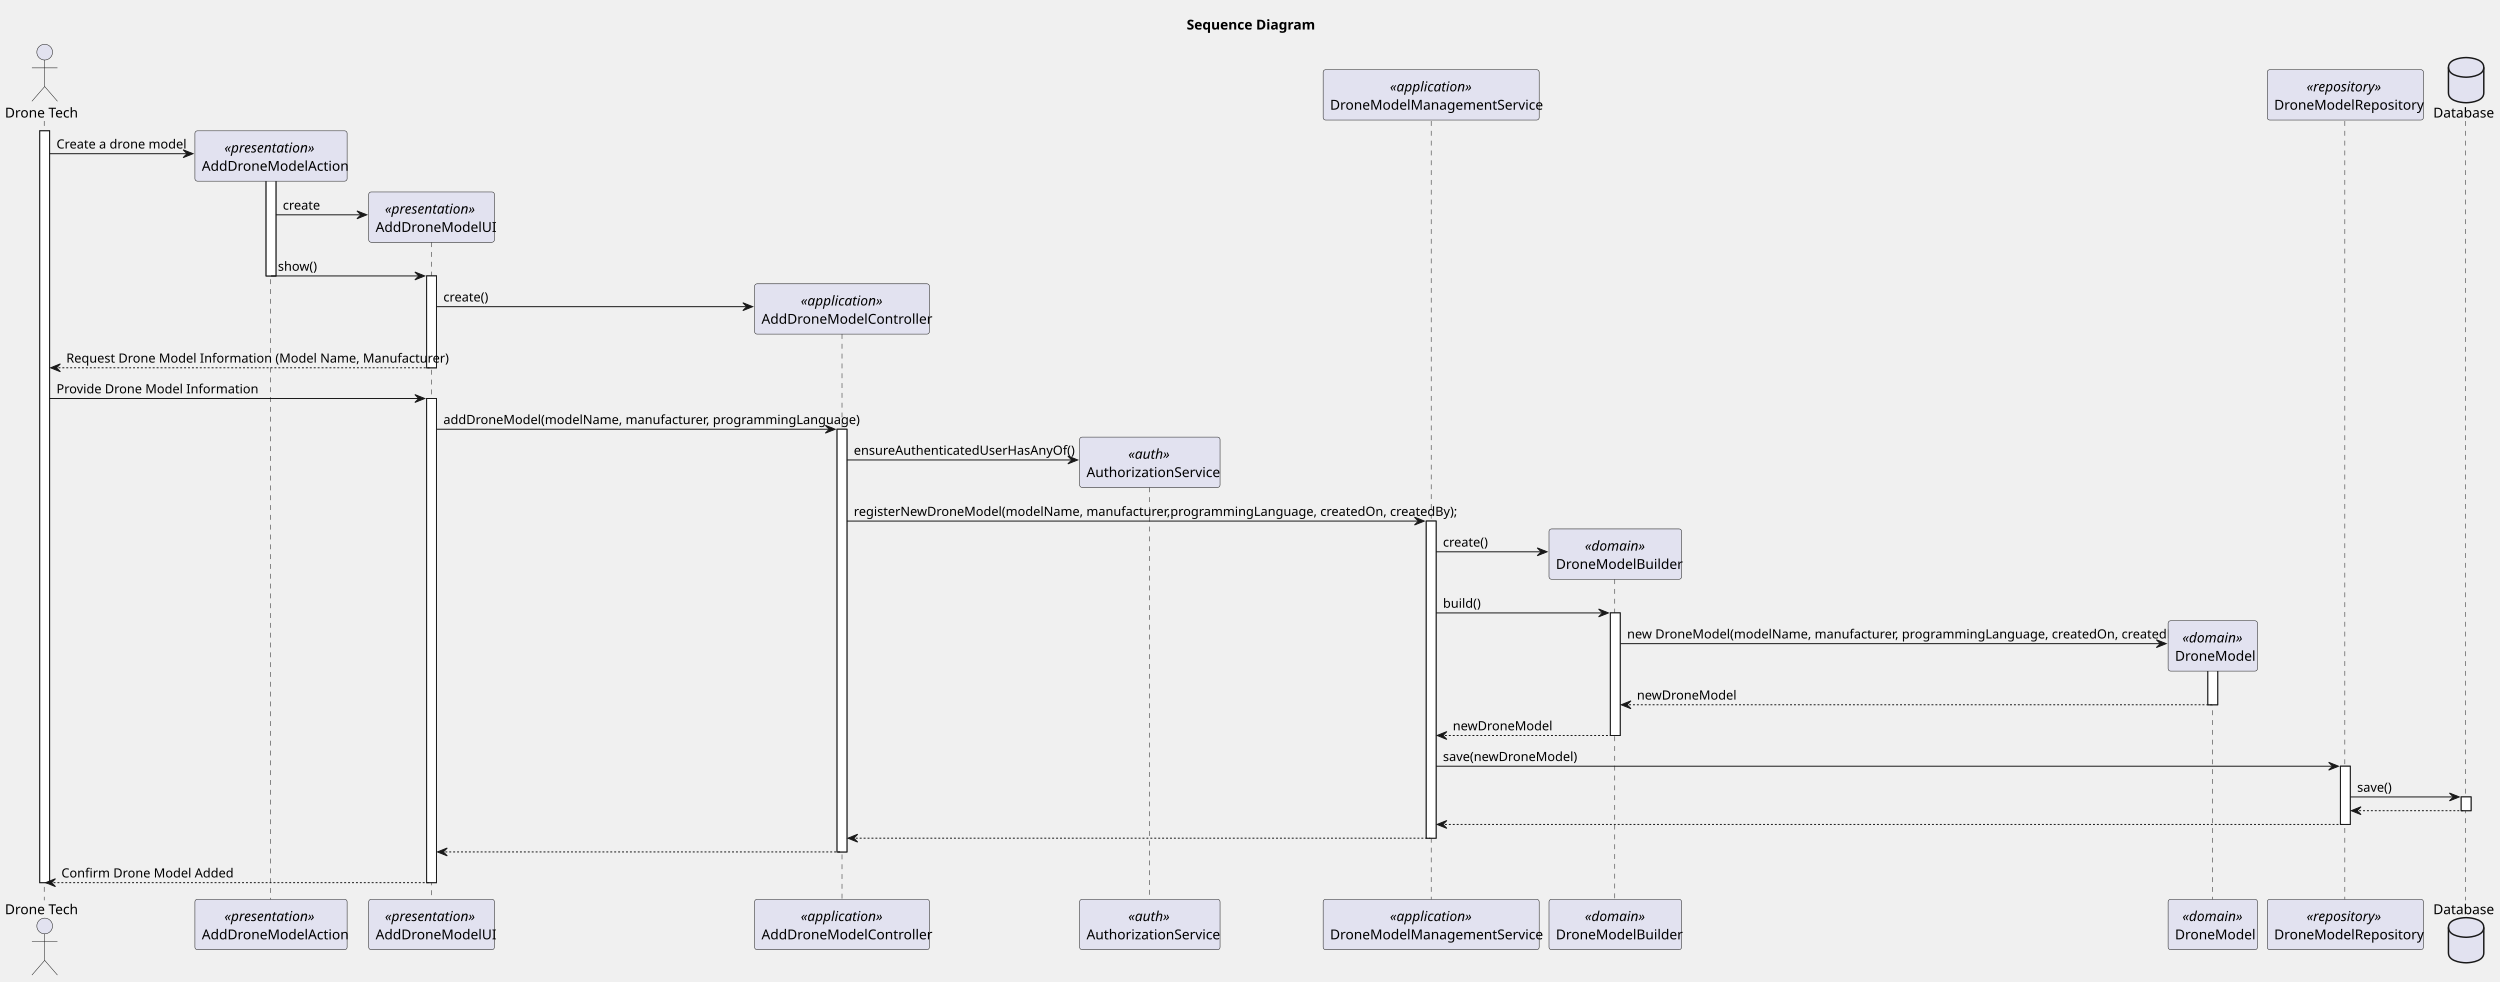
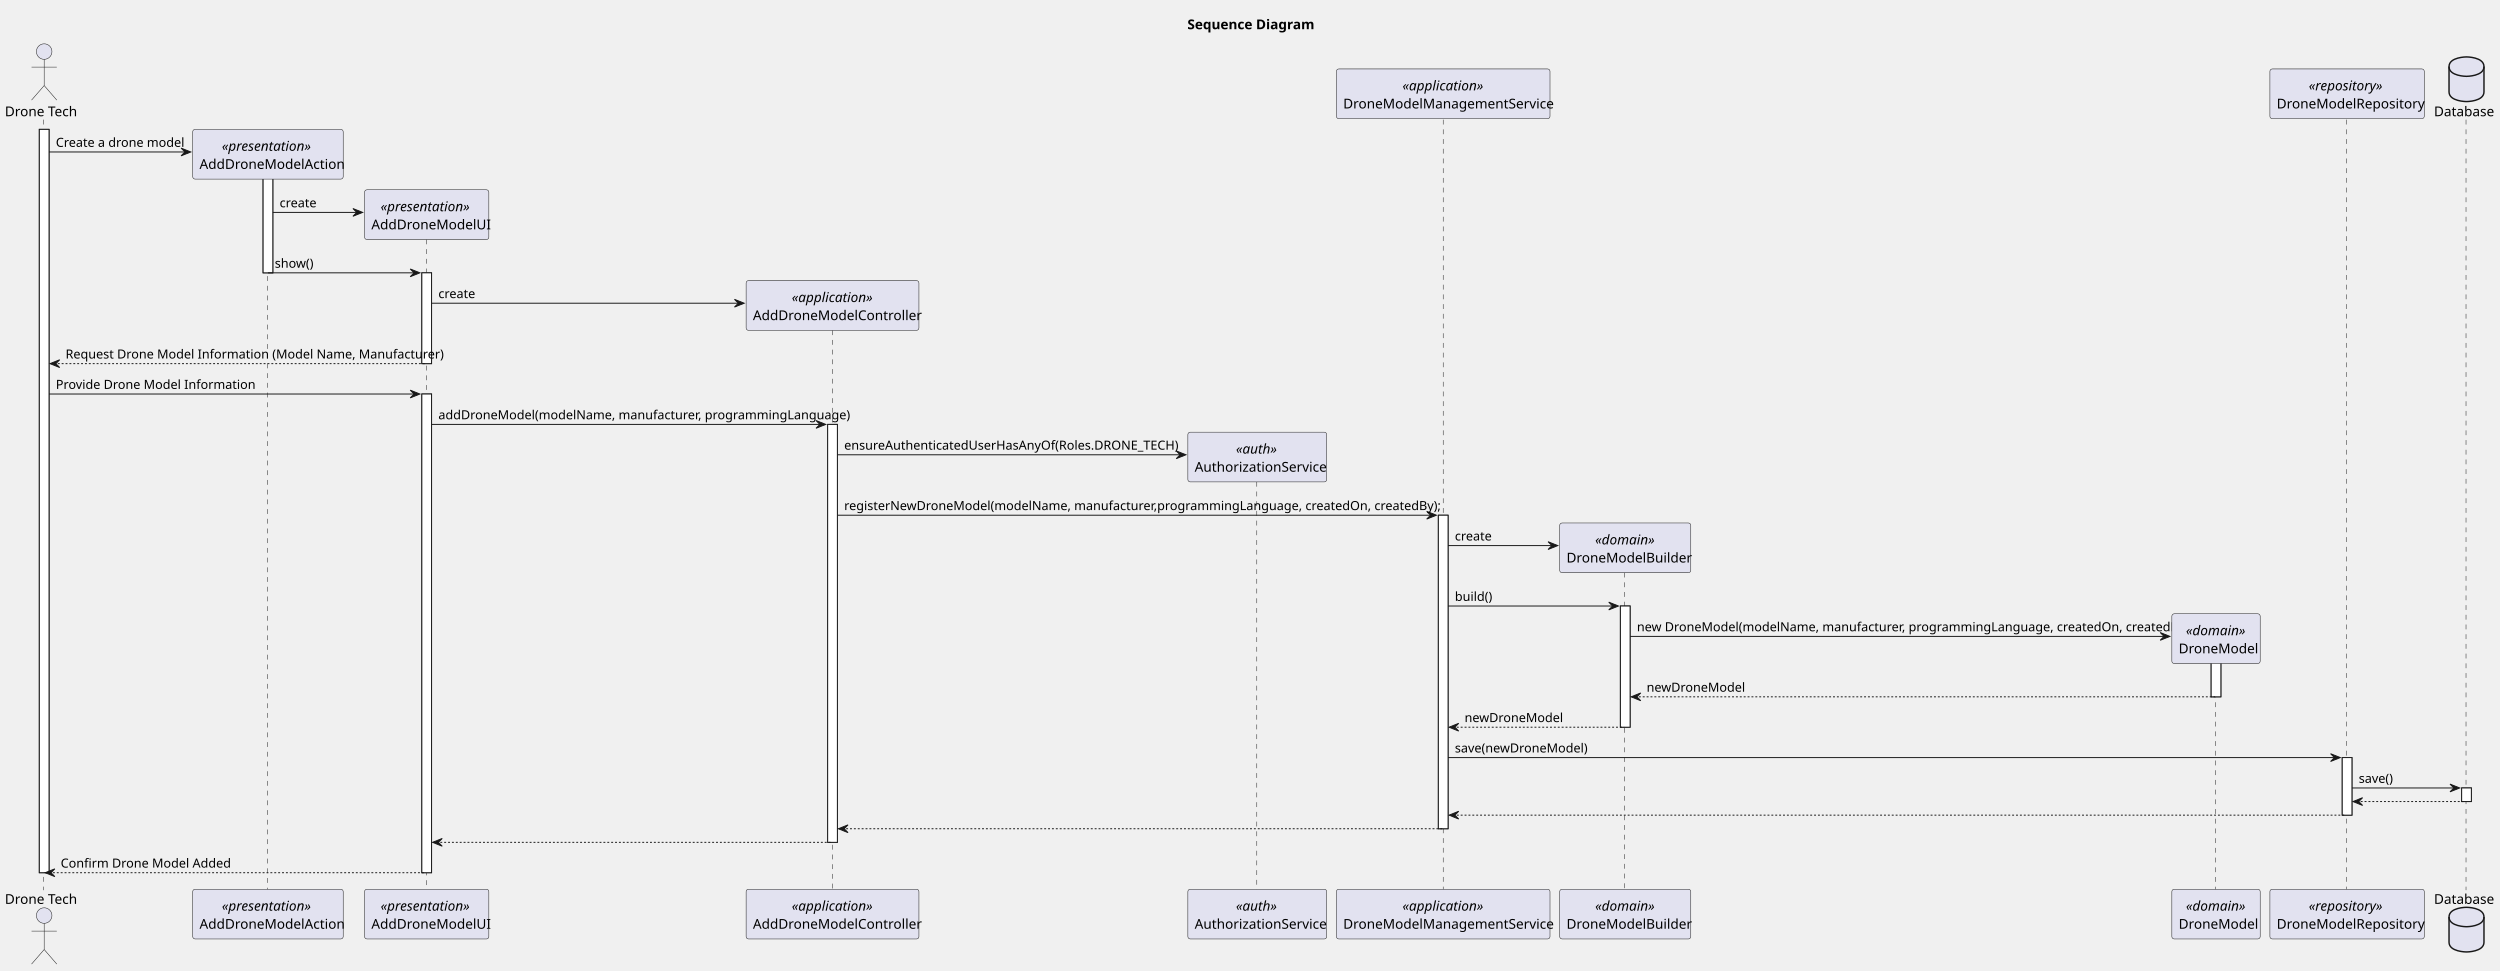
- <svg xmlns="http://www.w3.org/2000/svg" contentStyleType="text/css" height="1000px" preserveAspectRatio="none" style="width:2546px;height:1000px;background:#FFFFFF;" version="1.1" viewBox="0 0 2546 1000" width="2546px" zoomAndPan="magnify">
+ <svg xmlns="http://www.w3.org/2000/svg" contentStyleType="text/css" height="1000px" preserveAspectRatio="none" style="width:2575px;height:1000px;background:#FFFFFF;" version="1.1" viewBox="0 0 2575 1000" width="2575px" zoomAndPan="magnify">
  <defs />
  <g>
-     <text fill="#000000" font-family="sans-serif" font-size="14" font-weight="bold" lengthAdjust="spacing" textLength="132" x="1208.5" y="30.107">Sequence Diagram</text>
+     <text fill="#000000" font-family="sans-serif" font-size="14" font-weight="bold" lengthAdjust="spacing" textLength="132" x="1223" y="30.107">Sequence Diagram</text>
    <rect fill="#FFFFFF" height="765.654" style="stroke:#181818;stroke-width:1.0;" width="10" x="40.5" y="133.242" />
    <rect fill="#FFFFFF" height="114.484" style="stroke:#181818;stroke-width:1.0;" width="10" x="271" y="166.533" />
    <rect fill="#FFFFFF" height="93.533" style="stroke:#181818;stroke-width:1.0;" width="10" x="434.5" y="281.018" />
    <rect fill="#FFFFFF" height="493.055" style="stroke:#181818;stroke-width:1.0;" width="10" x="434.5" y="405.842" />
    <rect fill="#FFFFFF" height="430.473" style="stroke:#181818;stroke-width:1.0;" width="10" x="852.5" y="437.133" />
-     <rect fill="#FFFFFF" height="322.94" style="stroke:#181818;stroke-width:1.0;" width="10" x="1452.5" y="530.666" />
-     <rect fill="#FFFFFF" height="124.824" style="stroke:#181818;stroke-width:1.0;" width="10" x="1640" y="624.199" />
-     <rect fill="#FFFFFF" height="52.242" style="stroke:#181818;stroke-width:1.0;" width="10" x="2248.5" y="665.49" />
-     <rect fill="#FFFFFF" height="59.291" style="stroke:#181818;stroke-width:1.0;" width="10" x="2383.5" y="780.314" />
-     <rect fill="#FFFFFF" height="14" style="stroke:#181818;stroke-width:1.0;" width="10" x="2506.5" y="811.606" />
+     <rect fill="#FFFFFF" height="322.94" style="stroke:#181818;stroke-width:1.0;" width="10" x="1481.5" y="530.666" />
+     <rect fill="#FFFFFF" height="124.824" style="stroke:#181818;stroke-width:1.0;" width="10" x="1669" y="624.199" />
+     <rect fill="#FFFFFF" height="52.242" style="stroke:#181818;stroke-width:1.0;" width="10" x="2277.5" y="665.49" />
+     <rect fill="#FFFFFF" height="59.291" style="stroke:#181818;stroke-width:1.0;" width="10" x="2412.5" y="780.314" />
+     <rect fill="#FFFFFF" height="14" style="stroke:#181818;stroke-width:1.0;" width="10" x="2535.5" y="811.606" />
    <line style="stroke:#181818;stroke-width:0.5;stroke-dasharray:5.0,5.0;" x1="45" x2="45" y1="123.242" y2="916.896" />
    <line style="stroke:#181818;stroke-width:0.5;stroke-dasharray:5.0,5.0;" x1="275.5" x2="275.5" y1="174.363" y2="916.896" />
    <line style="stroke:#181818;stroke-width:0.5;stroke-dasharray:5.0,5.0;" x1="439.5" x2="439.5" y1="236.606" y2="916.896" />
    <line style="stroke:#181818;stroke-width:0.5;stroke-dasharray:5.0,5.0;" x1="857.5" x2="857.5" y1="330.139" y2="916.896" />
-     <line style="stroke:#181818;stroke-width:0.5;stroke-dasharray:5.0,5.0;" x1="1170.5" x2="1170.5" y1="486.254" y2="916.896" />
-     <line style="stroke:#181818;stroke-width:0.5;stroke-dasharray:5.0,5.0;" x1="1457.5" x2="1457.5" y1="123.242" y2="916.896" />
-     <line style="stroke:#181818;stroke-width:0.5;stroke-dasharray:5.0,5.0;" x1="1644.5" x2="1644.5" y1="579.787" y2="916.896" />
-     <line style="stroke:#181818;stroke-width:0.5;stroke-dasharray:5.0,5.0;" x1="2253" x2="2253" y1="673.32" y2="916.896" />
-     <line style="stroke:#181818;stroke-width:0.5;stroke-dasharray:5.0,5.0;" x1="2388" x2="2388" y1="123.242" y2="916.896" />
-     <line style="stroke:#181818;stroke-width:0.5;stroke-dasharray:5.0,5.0;" x1="2511" x2="2511" y1="123.242" y2="916.896" />
+     <line style="stroke:#181818;stroke-width:0.5;stroke-dasharray:5.0,5.0;" x1="1294.5" x2="1294.5" y1="486.254" y2="916.896" />
+     <line style="stroke:#181818;stroke-width:0.5;stroke-dasharray:5.0,5.0;" x1="1486.5" x2="1486.5" y1="123.242" y2="916.896" />
+     <line style="stroke:#181818;stroke-width:0.5;stroke-dasharray:5.0,5.0;" x1="1673.5" x2="1673.5" y1="579.787" y2="916.896" />
+     <line style="stroke:#181818;stroke-width:0.5;stroke-dasharray:5.0,5.0;" x1="2282" x2="2282" y1="673.32" y2="916.896" />
+     <line style="stroke:#181818;stroke-width:0.5;stroke-dasharray:5.0,5.0;" x1="2417" x2="2417" y1="123.242" y2="916.896" />
+     <line style="stroke:#181818;stroke-width:0.5;stroke-dasharray:5.0,5.0;" x1="2540" x2="2540" y1="123.242" y2="916.896" />
    <text fill="#000000" font-family="sans-serif" font-size="14" lengthAdjust="spacing" textLength="75" x="5" y="119.728">Drone Tech</text>
    <ellipse cx="45.5" cy="53.121" fill="#E2E2F0" rx="8" ry="8" style="stroke:#181818;stroke-width:0.5;" />
    <path d="M45.5,61.121 L45.5,88.121 M32.5,69.121 L58.5,69.121 M45.5,88.121 L32.5,103.121 M45.5,88.121 L58.5,103.121 " fill="none" style="stroke:#181818;stroke-width:0.5;" />
    <text fill="#000000" font-family="sans-serif" font-size="14" lengthAdjust="spacing" textLength="75" x="5" y="931.004">Drone Tech</text>
    <ellipse cx="45.5" cy="943.018" fill="#E2E2F0" rx="8" ry="8" style="stroke:#181818;stroke-width:0.5;" />
    <path d="M45.5,951.018 L45.5,978.018 M32.5,959.018 L58.5,959.018 M45.5,978.018 L32.5,993.018 M45.5,978.018 L58.5,993.018 " fill="none" style="stroke:#181818;stroke-width:0.5;" />
    <rect fill="#E2E2F0" height="51.242" rx="2.5" ry="2.5" style="stroke:#181818;stroke-width:0.5;" width="155" x="198.5" y="915.896" />
    <text fill="#000000" font-family="sans-serif" font-size="14" font-style="italic" lengthAdjust="spacing" textLength="95" x="228.5" y="938.004">«presentation»</text>
    <text fill="#000000" font-family="sans-serif" font-size="14" lengthAdjust="spacing" textLength="141" x="205.5" y="956.625">AddDroneModelAction</text>
    <rect fill="#E2E2F0" height="51.242" rx="2.5" ry="2.5" style="stroke:#181818;stroke-width:0.5;" width="128" x="375.5" y="915.896" />
    <text fill="#000000" font-family="sans-serif" font-size="14" font-style="italic" lengthAdjust="spacing" textLength="95" x="392" y="938.004">«presentation»</text>
    <text fill="#000000" font-family="sans-serif" font-size="14" lengthAdjust="spacing" textLength="114" x="382.5" y="956.625">AddDroneModelUI</text>
    <rect fill="#E2E2F0" height="51.242" rx="2.5" ry="2.5" style="stroke:#181818;stroke-width:0.5;" width="178" x="768.5" y="915.896" />
    <text fill="#000000" font-family="sans-serif" font-size="14" font-style="italic" lengthAdjust="spacing" textLength="84" x="815.5" y="938.004">«application»</text>
    <text fill="#000000" font-family="sans-serif" font-size="14" lengthAdjust="spacing" textLength="164" x="775.5" y="956.625">AddDroneModelController</text>
-     <rect fill="#E2E2F0" height="51.242" rx="2.5" ry="2.5" style="stroke:#181818;stroke-width:0.5;" width="143" x="1099.5" y="915.896" />
-     <text fill="#000000" font-family="sans-serif" font-size="14" font-style="italic" lengthAdjust="spacing" textLength="44" x="1149" y="938.004">«auth»</text>
-     <text fill="#000000" font-family="sans-serif" font-size="14" lengthAdjust="spacing" textLength="129" x="1106.5" y="956.625">AuthorizationService</text>
-     <rect fill="#E2E2F0" height="51.242" rx="2.5" ry="2.5" style="stroke:#181818;stroke-width:0.5;" width="220" x="1347.5" y="71" />
-     <text fill="#000000" font-family="sans-serif" font-size="14" font-style="italic" lengthAdjust="spacing" textLength="84" x="1415.5" y="93.107">«application»</text>
-     <text fill="#000000" font-family="sans-serif" font-size="14" lengthAdjust="spacing" textLength="206" x="1354.5" y="111.728">DroneModelManagementService</text>
-     <rect fill="#E2E2F0" height="51.242" rx="2.5" ry="2.5" style="stroke:#181818;stroke-width:0.5;" width="220" x="1347.5" y="915.896" />
-     <text fill="#000000" font-family="sans-serif" font-size="14" font-style="italic" lengthAdjust="spacing" textLength="84" x="1415.5" y="938.004">«application»</text>
-     <text fill="#000000" font-family="sans-serif" font-size="14" lengthAdjust="spacing" textLength="206" x="1354.5" y="956.625">DroneModelManagementService</text>
-     <rect fill="#E2E2F0" height="51.242" rx="2.5" ry="2.5" style="stroke:#181818;stroke-width:0.5;" width="135" x="1577.5" y="915.896" />
-     <text fill="#000000" font-family="sans-serif" font-size="14" font-style="italic" lengthAdjust="spacing" textLength="62" x="1614" y="938.004">«domain»</text>
-     <text fill="#000000" font-family="sans-serif" font-size="14" lengthAdjust="spacing" textLength="121" x="1584.5" y="956.625">DroneModelBuilder</text>
-     <rect fill="#E2E2F0" height="51.242" rx="2.5" ry="2.5" style="stroke:#181818;stroke-width:0.5;" width="91" x="2208" y="915.896" />
-     <text fill="#000000" font-family="sans-serif" font-size="14" font-style="italic" lengthAdjust="spacing" textLength="62" x="2222.5" y="938.004">«domain»</text>
-     <text fill="#000000" font-family="sans-serif" font-size="14" lengthAdjust="spacing" textLength="77" x="2215" y="956.625">DroneModel</text>
-     <rect fill="#E2E2F0" height="51.242" rx="2.5" ry="2.5" style="stroke:#181818;stroke-width:0.5;" width="159" x="2309" y="71" />
-     <text fill="#000000" font-family="sans-serif" font-size="14" font-style="italic" lengthAdjust="spacing" textLength="79" x="2349" y="93.107">«repository»</text>
-     <text fill="#000000" font-family="sans-serif" font-size="14" lengthAdjust="spacing" textLength="145" x="2316" y="111.728">DroneModelRepository</text>
-     <rect fill="#E2E2F0" height="51.242" rx="2.5" ry="2.5" style="stroke:#181818;stroke-width:0.5;" width="159" x="2309" y="915.896" />
-     <text fill="#000000" font-family="sans-serif" font-size="14" font-style="italic" lengthAdjust="spacing" textLength="79" x="2349" y="938.004">«repository»</text>
-     <text fill="#000000" font-family="sans-serif" font-size="14" lengthAdjust="spacing" textLength="145" x="2316" y="956.625">DroneModelRepository</text>
-     <text fill="#000000" font-family="sans-serif" font-size="14" lengthAdjust="spacing" textLength="61" x="2478" y="119.728">Database</text>
-     <path d="M2493.5,68.621 C2493.5,58.621 2511.5,58.621 2511.5,58.621 C2511.5,58.621 2529.5,58.621 2529.5,68.621 L2529.5,94.621 C2529.5,104.621 2511.5,104.621 2511.5,104.621 C2511.5,104.621 2493.5,104.621 2493.5,94.621 L2493.5,68.621 " fill="#E2E2F0" style="stroke:#181818;stroke-width:1.5;" />
-     <path d="M2493.5,68.621 C2493.5,78.621 2511.5,78.621 2511.5,78.621 C2511.5,78.621 2529.5,78.621 2529.5,68.621 " fill="none" style="stroke:#181818;stroke-width:1.5;" />
-     <text fill="#000000" font-family="sans-serif" font-size="14" lengthAdjust="spacing" textLength="61" x="2478" y="931.004">Database</text>
-     <path d="M2493.5,944.518 C2493.5,934.518 2511.5,934.518 2511.5,934.518 C2511.5,934.518 2529.5,934.518 2529.5,944.518 L2529.5,970.518 C2529.5,980.518 2511.5,980.518 2511.5,980.518 C2511.5,980.518 2493.5,980.518 2493.5,970.518 L2493.5,944.518 " fill="#E2E2F0" style="stroke:#181818;stroke-width:1.5;" />
-     <path d="M2493.5,944.518 C2493.5,954.518 2511.5,954.518 2511.5,954.518 C2511.5,954.518 2529.5,954.518 2529.5,944.518 " fill="none" style="stroke:#181818;stroke-width:1.5;" />
+     <rect fill="#E2E2F0" height="51.242" rx="2.5" ry="2.5" style="stroke:#181818;stroke-width:0.5;" width="143" x="1223.5" y="915.896" />
+     <text fill="#000000" font-family="sans-serif" font-size="14" font-style="italic" lengthAdjust="spacing" textLength="44" x="1273" y="938.004">«auth»</text>
+     <text fill="#000000" font-family="sans-serif" font-size="14" lengthAdjust="spacing" textLength="129" x="1230.5" y="956.625">AuthorizationService</text>
+     <rect fill="#E2E2F0" height="51.242" rx="2.5" ry="2.5" style="stroke:#181818;stroke-width:0.5;" width="220" x="1376.5" y="71" />
+     <text fill="#000000" font-family="sans-serif" font-size="14" font-style="italic" lengthAdjust="spacing" textLength="84" x="1444.5" y="93.107">«application»</text>
+     <text fill="#000000" font-family="sans-serif" font-size="14" lengthAdjust="spacing" textLength="206" x="1383.5" y="111.728">DroneModelManagementService</text>
+     <rect fill="#E2E2F0" height="51.242" rx="2.5" ry="2.5" style="stroke:#181818;stroke-width:0.5;" width="220" x="1376.5" y="915.896" />
+     <text fill="#000000" font-family="sans-serif" font-size="14" font-style="italic" lengthAdjust="spacing" textLength="84" x="1444.5" y="938.004">«application»</text>
+     <text fill="#000000" font-family="sans-serif" font-size="14" lengthAdjust="spacing" textLength="206" x="1383.5" y="956.625">DroneModelManagementService</text>
+     <rect fill="#E2E2F0" height="51.242" rx="2.5" ry="2.5" style="stroke:#181818;stroke-width:0.5;" width="135" x="1606.5" y="915.896" />
+     <text fill="#000000" font-family="sans-serif" font-size="14" font-style="italic" lengthAdjust="spacing" textLength="62" x="1643" y="938.004">«domain»</text>
+     <text fill="#000000" font-family="sans-serif" font-size="14" lengthAdjust="spacing" textLength="121" x="1613.5" y="956.625">DroneModelBuilder</text>
+     <rect fill="#E2E2F0" height="51.242" rx="2.5" ry="2.5" style="stroke:#181818;stroke-width:0.5;" width="91" x="2237" y="915.896" />
+     <text fill="#000000" font-family="sans-serif" font-size="14" font-style="italic" lengthAdjust="spacing" textLength="62" x="2251.5" y="938.004">«domain»</text>
+     <text fill="#000000" font-family="sans-serif" font-size="14" lengthAdjust="spacing" textLength="77" x="2244" y="956.625">DroneModel</text>
+     <rect fill="#E2E2F0" height="51.242" rx="2.5" ry="2.5" style="stroke:#181818;stroke-width:0.5;" width="159" x="2338" y="71" />
+     <text fill="#000000" font-family="sans-serif" font-size="14" font-style="italic" lengthAdjust="spacing" textLength="79" x="2378" y="93.107">«repository»</text>
+     <text fill="#000000" font-family="sans-serif" font-size="14" lengthAdjust="spacing" textLength="145" x="2345" y="111.728">DroneModelRepository</text>
+     <rect fill="#E2E2F0" height="51.242" rx="2.5" ry="2.5" style="stroke:#181818;stroke-width:0.5;" width="159" x="2338" y="915.896" />
+     <text fill="#000000" font-family="sans-serif" font-size="14" font-style="italic" lengthAdjust="spacing" textLength="79" x="2378" y="938.004">«repository»</text>
+     <text fill="#000000" font-family="sans-serif" font-size="14" lengthAdjust="spacing" textLength="145" x="2345" y="956.625">DroneModelRepository</text>
+     <text fill="#000000" font-family="sans-serif" font-size="14" lengthAdjust="spacing" textLength="61" x="2507" y="119.728">Database</text>
+     <path d="M2522.5,68.621 C2522.5,58.621 2540.5,58.621 2540.5,58.621 C2540.5,58.621 2558.5,58.621 2558.5,68.621 L2558.5,94.621 C2558.5,104.621 2540.5,104.621 2540.5,104.621 C2540.5,104.621 2522.5,104.621 2522.5,94.621 L2522.5,68.621 " fill="#E2E2F0" style="stroke:#181818;stroke-width:1.5;" />
+     <path d="M2522.5,68.621 C2522.5,78.621 2540.5,78.621 2540.5,78.621 C2540.5,78.621 2558.5,78.621 2558.5,68.621 " fill="none" style="stroke:#181818;stroke-width:1.5;" />
+     <text fill="#000000" font-family="sans-serif" font-size="14" lengthAdjust="spacing" textLength="61" x="2507" y="931.004">Database</text>
+     <path d="M2522.5,944.518 C2522.5,934.518 2540.5,934.518 2540.5,934.518 C2540.5,934.518 2558.5,934.518 2558.5,944.518 L2558.5,970.518 C2558.5,980.518 2540.5,980.518 2540.5,980.518 C2540.5,980.518 2522.5,980.518 2522.5,970.518 L2522.5,944.518 " fill="#E2E2F0" style="stroke:#181818;stroke-width:1.5;" />
+     <path d="M2522.5,944.518 C2522.5,954.518 2540.5,954.518 2540.5,954.518 C2540.5,954.518 2558.5,954.518 2558.5,944.518 " fill="none" style="stroke:#181818;stroke-width:1.5;" />
    <rect fill="#FFFFFF" height="765.654" style="stroke:#181818;stroke-width:1.0;" width="10" x="40.5" y="133.242" />
    <rect fill="#FFFFFF" height="114.484" style="stroke:#181818;stroke-width:1.0;" width="10" x="271" y="166.533" />
    <rect fill="#FFFFFF" height="93.533" style="stroke:#181818;stroke-width:1.0;" width="10" x="434.5" y="281.018" />
    <rect fill="#FFFFFF" height="493.055" style="stroke:#181818;stroke-width:1.0;" width="10" x="434.5" y="405.842" />
    <rect fill="#FFFFFF" height="430.473" style="stroke:#181818;stroke-width:1.0;" width="10" x="852.5" y="437.133" />
-     <rect fill="#FFFFFF" height="322.94" style="stroke:#181818;stroke-width:1.0;" width="10" x="1452.5" y="530.666" />
-     <rect fill="#FFFFFF" height="124.824" style="stroke:#181818;stroke-width:1.0;" width="10" x="1640" y="624.199" />
-     <rect fill="#FFFFFF" height="52.242" style="stroke:#181818;stroke-width:1.0;" width="10" x="2248.5" y="665.49" />
-     <rect fill="#FFFFFF" height="59.291" style="stroke:#181818;stroke-width:1.0;" width="10" x="2383.5" y="780.314" />
-     <rect fill="#FFFFFF" height="14" style="stroke:#181818;stroke-width:1.0;" width="10" x="2506.5" y="811.606" />
+     <rect fill="#FFFFFF" height="322.94" style="stroke:#181818;stroke-width:1.0;" width="10" x="1481.5" y="530.666" />
+     <rect fill="#FFFFFF" height="124.824" style="stroke:#181818;stroke-width:1.0;" width="10" x="1669" y="624.199" />
+     <rect fill="#FFFFFF" height="52.242" style="stroke:#181818;stroke-width:1.0;" width="10" x="2277.5" y="665.49" />
+     <rect fill="#FFFFFF" height="59.291" style="stroke:#181818;stroke-width:1.0;" width="10" x="2412.5" y="780.314" />
+     <rect fill="#FFFFFF" height="14" style="stroke:#181818;stroke-width:1.0;" width="10" x="2535.5" y="811.606" />
    <polygon fill="#181818" points="186.5,152.533,196.5,156.533,186.5,160.533,190.5,156.533" style="stroke:#181818;stroke-width:1.0;" />
    <line style="stroke:#181818;stroke-width:1.0;" x1="50.5" x2="192.5" y1="156.533" y2="156.533" />
    <text fill="#000000" font-family="sans-serif" font-size="13" lengthAdjust="spacing" textLength="124" x="57.5" y="151.27">Create a drone model</text>
    <rect fill="#E2E2F0" height="51.242" rx="2.5" ry="2.5" style="stroke:#181818;stroke-width:0.5;" width="155" x="198.5" y="133.242" />
    <text fill="#000000" font-family="sans-serif" font-size="14" font-style="italic" lengthAdjust="spacing" textLength="95" x="228.5" y="155.35">«presentation»</text>
    <text fill="#000000" font-family="sans-serif" font-size="14" lengthAdjust="spacing" textLength="141" x="205.5" y="173.971">AddDroneModelAction</text>
    <polygon fill="#181818" points="363.5,214.775,373.5,218.775,363.5,222.775,367.5,218.775" style="stroke:#181818;stroke-width:1.0;" />
    <line style="stroke:#181818;stroke-width:1.0;" x1="281" x2="369.5" y1="218.775" y2="218.775" />
    <text fill="#000000" font-family="sans-serif" font-size="13" lengthAdjust="spacing" textLength="36" x="288" y="213.513">create</text>
    <rect fill="#E2E2F0" height="51.242" rx="2.5" ry="2.5" style="stroke:#181818;stroke-width:0.5;" width="128" x="375.5" y="195.484" />
    <text fill="#000000" font-family="sans-serif" font-size="14" font-style="italic" lengthAdjust="spacing" textLength="95" x="392" y="217.592">«presentation»</text>
    <text fill="#000000" font-family="sans-serif" font-size="14" lengthAdjust="spacing" textLength="114" x="382.5" y="236.213">AddDroneModelUI</text>
    <polygon fill="#181818" points="422.5,277.018,432.5,281.018,422.5,285.018,426.5,281.018" style="stroke:#181818;stroke-width:1.0;" />
    <line style="stroke:#181818;stroke-width:1.0;" x1="276" x2="428.5" y1="281.018" y2="281.018" />
    <text fill="#000000" font-family="sans-serif" font-size="13" lengthAdjust="spacing" textLength="38" x="283" y="275.755">show()</text>
    <polygon fill="#181818" points="756.5,308.309,766.5,312.309,756.5,316.309,760.5,312.309" style="stroke:#181818;stroke-width:1.0;" />
    <line style="stroke:#181818;stroke-width:1.0;" x1="444.5" x2="762.5" y1="312.309" y2="312.309" />
-     <text fill="#000000" font-family="sans-serif" font-size="13" lengthAdjust="spacing" textLength="44" x="451.5" y="307.046">create()</text>
+     <text fill="#000000" font-family="sans-serif" font-size="13" lengthAdjust="spacing" textLength="36" x="451.5" y="307.046">create</text>
    <rect fill="#E2E2F0" height="51.242" rx="2.5" ry="2.5" style="stroke:#181818;stroke-width:0.5;" width="178" x="768.5" y="289.018" />
    <text fill="#000000" font-family="sans-serif" font-size="14" font-style="italic" lengthAdjust="spacing" textLength="84" x="815.5" y="311.125">«application»</text>
    <text fill="#000000" font-family="sans-serif" font-size="14" lengthAdjust="spacing" textLength="164" x="775.5" y="329.746">AddDroneModelController</text>
    <polygon fill="#181818" points="61.5,370.551,51.5,374.551,61.5,378.551,57.5,374.551" style="stroke:#181818;stroke-width:1.0;" />
    <line style="stroke:#181818;stroke-width:1.0;stroke-dasharray:2.0,2.0;" x1="55.5" x2="438.5" y1="374.551" y2="374.551" />
    <text fill="#000000" font-family="sans-serif" font-size="13" lengthAdjust="spacing" textLength="360" x="67.5" y="369.288">Request Drone Model Information (Model Name, Manufacturer)</text>
    <polygon fill="#181818" points="422.5,401.842,432.5,405.842,422.5,409.842,426.5,405.842" style="stroke:#181818;stroke-width:1.0;" />
    <line style="stroke:#181818;stroke-width:1.0;" x1="50.5" x2="428.5" y1="405.842" y2="405.842" />
    <text fill="#000000" font-family="sans-serif" font-size="13" lengthAdjust="spacing" textLength="186" x="57.5" y="400.579">Provide Drone Model Information</text>
    <polygon fill="#181818" points="840.5,433.133,850.5,437.133,840.5,441.133,844.5,437.133" style="stroke:#181818;stroke-width:1.0;" />
    <line style="stroke:#181818;stroke-width:1.0;" x1="444.5" x2="846.5" y1="437.133" y2="437.133" />
    <text fill="#000000" font-family="sans-serif" font-size="13" lengthAdjust="spacing" textLength="389" x="451.5" y="431.87">addDroneModel(modelName, manufacturer, programmingLanguage)</text>
-     <polygon fill="#181818" points="1087.5,464.424,1097.5,468.424,1087.5,472.424,1091.5,468.424" style="stroke:#181818;stroke-width:1.0;" />
-     <line style="stroke:#181818;stroke-width:1.0;" x1="862.5" x2="1093.5" y1="468.424" y2="468.424" />
-     <text fill="#000000" font-family="sans-serif" font-size="13" lengthAdjust="spacing" textLength="213" x="869.5" y="463.161">ensureAuthenticatedUserHasAnyOf()</text>
-     <rect fill="#E2E2F0" height="51.242" rx="2.5" ry="2.5" style="stroke:#181818;stroke-width:0.5;" width="143" x="1099.5" y="445.133" />
-     <text fill="#000000" font-family="sans-serif" font-size="14" font-style="italic" lengthAdjust="spacing" textLength="44" x="1149" y="467.24">«auth»</text>
-     <text fill="#000000" font-family="sans-serif" font-size="14" lengthAdjust="spacing" textLength="129" x="1106.5" y="485.861">AuthorizationService</text>
-     <polygon fill="#181818" points="1440.5,526.666,1450.5,530.666,1440.5,534.666,1444.5,530.666" style="stroke:#181818;stroke-width:1.0;" />
-     <line style="stroke:#181818;stroke-width:1.0;" x1="862.5" x2="1446.5" y1="530.666" y2="530.666" />
+     <polygon fill="#181818" points="1211.5,464.424,1221.5,468.424,1211.5,472.424,1215.5,468.424" style="stroke:#181818;stroke-width:1.0;" />
+     <line style="stroke:#181818;stroke-width:1.0;" x1="862.5" x2="1217.5" y1="468.424" y2="468.424" />
+     <text fill="#000000" font-family="sans-serif" font-size="13" lengthAdjust="spacing" textLength="337" x="869.5" y="463.161">ensureAuthenticatedUserHasAnyOf(Roles.DRONE_TECH)</text>
+     <rect fill="#E2E2F0" height="51.242" rx="2.5" ry="2.5" style="stroke:#181818;stroke-width:0.5;" width="143" x="1223.5" y="445.133" />
+     <text fill="#000000" font-family="sans-serif" font-size="14" font-style="italic" lengthAdjust="spacing" textLength="44" x="1273" y="467.24">«auth»</text>
+     <text fill="#000000" font-family="sans-serif" font-size="14" lengthAdjust="spacing" textLength="129" x="1230.5" y="485.861">AuthorizationService</text>
+     <polygon fill="#181818" points="1469.5,526.666,1479.5,530.666,1469.5,534.666,1473.5,530.666" style="stroke:#181818;stroke-width:1.0;" />
+     <line style="stroke:#181818;stroke-width:1.0;" x1="862.5" x2="1475.5" y1="530.666" y2="530.666" />
    <text fill="#000000" font-family="sans-serif" font-size="13" lengthAdjust="spacing" textLength="571" x="869.5" y="525.403">registerNewDroneModel(modelName, manufacturer,programmingLanguage, createdOn, createdBy);</text>
-     <polygon fill="#181818" points="1565.5,557.957,1575.5,561.957,1565.5,565.957,1569.5,561.957" style="stroke:#181818;stroke-width:1.0;" />
-     <line style="stroke:#181818;stroke-width:1.0;" x1="1462.5" x2="1571.5" y1="561.957" y2="561.957" />
-     <text fill="#000000" font-family="sans-serif" font-size="13" lengthAdjust="spacing" textLength="44" x="1469.5" y="556.694">create()</text>
-     <rect fill="#E2E2F0" height="51.242" rx="2.5" ry="2.5" style="stroke:#181818;stroke-width:0.5;" width="135" x="1577.5" y="538.666" />
-     <text fill="#000000" font-family="sans-serif" font-size="14" font-style="italic" lengthAdjust="spacing" textLength="62" x="1614" y="560.773">«domain»</text>
-     <text fill="#000000" font-family="sans-serif" font-size="14" lengthAdjust="spacing" textLength="121" x="1584.5" y="579.394">DroneModelBuilder</text>
-     <polygon fill="#181818" points="1628,620.199,1638,624.199,1628,628.199,1632,624.199" style="stroke:#181818;stroke-width:1.0;" />
-     <line style="stroke:#181818;stroke-width:1.0;" x1="1462.5" x2="1634" y1="624.199" y2="624.199" />
-     <text fill="#000000" font-family="sans-serif" font-size="13" lengthAdjust="spacing" textLength="35" x="1469.5" y="618.937">build()</text>
-     <polygon fill="#181818" points="2196,651.49,2206,655.49,2196,659.49,2200,655.49" style="stroke:#181818;stroke-width:1.0;" />
-     <line style="stroke:#181818;stroke-width:1.0;" x1="1650" x2="2202" y1="655.49" y2="655.49" />
-     <text fill="#000000" font-family="sans-serif" font-size="13" lengthAdjust="spacing" textLength="534" x="1657" y="650.227">new DroneModel(modelName, manufacturer, programmingLanguage, createdOn, createdBy);</text>
-     <rect fill="#E2E2F0" height="51.242" rx="2.5" ry="2.5" style="stroke:#181818;stroke-width:0.5;" width="91" x="2208" y="632.199" />
-     <text fill="#000000" font-family="sans-serif" font-size="14" font-style="italic" lengthAdjust="spacing" textLength="62" x="2222.5" y="654.307">«domain»</text>
-     <text fill="#000000" font-family="sans-serif" font-size="14" lengthAdjust="spacing" textLength="77" x="2215" y="672.928">DroneModel</text>
-     <polygon fill="#181818" points="1661,713.732,1651,717.732,1661,721.732,1657,717.732" style="stroke:#181818;stroke-width:1.0;" />
-     <line style="stroke:#181818;stroke-width:1.0;stroke-dasharray:2.0,2.0;" x1="1655" x2="2252.5" y1="717.732" y2="717.732" />
-     <text fill="#000000" font-family="sans-serif" font-size="13" lengthAdjust="spacing" textLength="92" x="1667" y="712.47">newDroneModel</text>
-     <polygon fill="#181818" points="1473.5,745.023,1463.5,749.023,1473.5,753.023,1469.5,749.023" style="stroke:#181818;stroke-width:1.0;" />
-     <line style="stroke:#181818;stroke-width:1.0;stroke-dasharray:2.0,2.0;" x1="1467.5" x2="1644" y1="749.023" y2="749.023" />
-     <text fill="#000000" font-family="sans-serif" font-size="13" lengthAdjust="spacing" textLength="92" x="1479.5" y="743.761">newDroneModel</text>
-     <polygon fill="#181818" points="2371.5,776.314,2381.5,780.314,2371.5,784.314,2375.5,780.314" style="stroke:#181818;stroke-width:1.0;" />
-     <line style="stroke:#181818;stroke-width:1.0;" x1="1462.5" x2="2377.5" y1="780.314" y2="780.314" />
-     <text fill="#000000" font-family="sans-serif" font-size="13" lengthAdjust="spacing" textLength="126" x="1469.5" y="775.052">save(newDroneModel)</text>
-     <polygon fill="#181818" points="2494.5,807.606,2504.5,811.606,2494.5,815.606,2498.5,811.606" style="stroke:#181818;stroke-width:1.0;" />
-     <line style="stroke:#181818;stroke-width:1.0;" x1="2393.5" x2="2500.5" y1="811.606" y2="811.606" />
-     <text fill="#000000" font-family="sans-serif" font-size="13" lengthAdjust="spacing" textLength="34" x="2400.5" y="806.343">save()</text>
-     <polygon fill="#181818" points="2404.5,821.606,2394.5,825.606,2404.5,829.606,2400.5,825.606" style="stroke:#181818;stroke-width:1.0;" />
-     <line style="stroke:#181818;stroke-width:1.0;stroke-dasharray:2.0,2.0;" x1="2398.5" x2="2510.5" y1="825.606" y2="825.606" />
-     <polygon fill="#181818" points="1473.5,835.606,1463.5,839.606,1473.5,843.606,1469.5,839.606" style="stroke:#181818;stroke-width:1.0;" />
-     <line style="stroke:#181818;stroke-width:1.0;stroke-dasharray:2.0,2.0;" x1="1467.5" x2="2387.5" y1="839.606" y2="839.606" />
+     <polygon fill="#181818" points="1594.5,557.957,1604.5,561.957,1594.5,565.957,1598.5,561.957" style="stroke:#181818;stroke-width:1.0;" />
+     <line style="stroke:#181818;stroke-width:1.0;" x1="1491.5" x2="1600.5" y1="561.957" y2="561.957" />
+     <text fill="#000000" font-family="sans-serif" font-size="13" lengthAdjust="spacing" textLength="36" x="1498.5" y="556.694">create</text>
+     <rect fill="#E2E2F0" height="51.242" rx="2.5" ry="2.5" style="stroke:#181818;stroke-width:0.5;" width="135" x="1606.5" y="538.666" />
+     <text fill="#000000" font-family="sans-serif" font-size="14" font-style="italic" lengthAdjust="spacing" textLength="62" x="1643" y="560.773">«domain»</text>
+     <text fill="#000000" font-family="sans-serif" font-size="14" lengthAdjust="spacing" textLength="121" x="1613.5" y="579.394">DroneModelBuilder</text>
+     <polygon fill="#181818" points="1657,620.199,1667,624.199,1657,628.199,1661,624.199" style="stroke:#181818;stroke-width:1.0;" />
+     <line style="stroke:#181818;stroke-width:1.0;" x1="1491.5" x2="1663" y1="624.199" y2="624.199" />
+     <text fill="#000000" font-family="sans-serif" font-size="13" lengthAdjust="spacing" textLength="35" x="1498.5" y="618.937">build()</text>
+     <polygon fill="#181818" points="2225,651.49,2235,655.49,2225,659.49,2229,655.49" style="stroke:#181818;stroke-width:1.0;" />
+     <line style="stroke:#181818;stroke-width:1.0;" x1="1679" x2="2231" y1="655.49" y2="655.49" />
+     <text fill="#000000" font-family="sans-serif" font-size="13" lengthAdjust="spacing" textLength="534" x="1686" y="650.227">new DroneModel(modelName, manufacturer, programmingLanguage, createdOn, createdBy);</text>
+     <rect fill="#E2E2F0" height="51.242" rx="2.5" ry="2.5" style="stroke:#181818;stroke-width:0.5;" width="91" x="2237" y="632.199" />
+     <text fill="#000000" font-family="sans-serif" font-size="14" font-style="italic" lengthAdjust="spacing" textLength="62" x="2251.5" y="654.307">«domain»</text>
+     <text fill="#000000" font-family="sans-serif" font-size="14" lengthAdjust="spacing" textLength="77" x="2244" y="672.928">DroneModel</text>
+     <polygon fill="#181818" points="1690,713.732,1680,717.732,1690,721.732,1686,717.732" style="stroke:#181818;stroke-width:1.0;" />
+     <line style="stroke:#181818;stroke-width:1.0;stroke-dasharray:2.0,2.0;" x1="1684" x2="2281.5" y1="717.732" y2="717.732" />
+     <text fill="#000000" font-family="sans-serif" font-size="13" lengthAdjust="spacing" textLength="92" x="1696" y="712.47">newDroneModel</text>
+     <polygon fill="#181818" points="1502.5,745.023,1492.5,749.023,1502.5,753.023,1498.5,749.023" style="stroke:#181818;stroke-width:1.0;" />
+     <line style="stroke:#181818;stroke-width:1.0;stroke-dasharray:2.0,2.0;" x1="1496.5" x2="1673" y1="749.023" y2="749.023" />
+     <text fill="#000000" font-family="sans-serif" font-size="13" lengthAdjust="spacing" textLength="92" x="1508.5" y="743.761">newDroneModel</text>
+     <polygon fill="#181818" points="2400.5,776.314,2410.5,780.314,2400.5,784.314,2404.5,780.314" style="stroke:#181818;stroke-width:1.0;" />
+     <line style="stroke:#181818;stroke-width:1.0;" x1="1491.5" x2="2406.5" y1="780.314" y2="780.314" />
+     <text fill="#000000" font-family="sans-serif" font-size="13" lengthAdjust="spacing" textLength="126" x="1498.5" y="775.052">save(newDroneModel)</text>
+     <polygon fill="#181818" points="2523.5,807.606,2533.5,811.606,2523.5,815.606,2527.5,811.606" style="stroke:#181818;stroke-width:1.0;" />
+     <line style="stroke:#181818;stroke-width:1.0;" x1="2422.5" x2="2529.5" y1="811.606" y2="811.606" />
+     <text fill="#000000" font-family="sans-serif" font-size="13" lengthAdjust="spacing" textLength="34" x="2429.5" y="806.343">save()</text>
+     <polygon fill="#181818" points="2433.5,821.606,2423.5,825.606,2433.5,829.606,2429.5,825.606" style="stroke:#181818;stroke-width:1.0;" />
+     <line style="stroke:#181818;stroke-width:1.0;stroke-dasharray:2.0,2.0;" x1="2427.5" x2="2539.5" y1="825.606" y2="825.606" />
+     <polygon fill="#181818" points="1502.5,835.606,1492.5,839.606,1502.5,843.606,1498.5,839.606" style="stroke:#181818;stroke-width:1.0;" />
+     <line style="stroke:#181818;stroke-width:1.0;stroke-dasharray:2.0,2.0;" x1="1496.5" x2="2416.5" y1="839.606" y2="839.606" />
    <polygon fill="#181818" points="873.5,849.606,863.5,853.606,873.5,857.606,869.5,853.606" style="stroke:#181818;stroke-width:1.0;" />
-     <line style="stroke:#181818;stroke-width:1.0;stroke-dasharray:2.0,2.0;" x1="867.5" x2="1456.5" y1="853.606" y2="853.606" />
+     <line style="stroke:#181818;stroke-width:1.0;stroke-dasharray:2.0,2.0;" x1="867.5" x2="1485.5" y1="853.606" y2="853.606" />
    <polygon fill="#181818" points="455.5,863.606,445.5,867.606,455.5,871.606,451.5,867.606" style="stroke:#181818;stroke-width:1.0;" />
    <line style="stroke:#181818;stroke-width:1.0;stroke-dasharray:2.0,2.0;" x1="449.5" x2="856.5" y1="867.606" y2="867.606" />
    <polygon fill="#181818" points="56.5,894.896,46.5,898.896,56.5,902.896,52.5,898.896" style="stroke:#181818;stroke-width:1.0;" />
    <line style="stroke:#181818;stroke-width:1.0;stroke-dasharray:2.0,2.0;" x1="50.5" x2="438.5" y1="898.896" y2="898.896" />
    <text fill="#000000" font-family="sans-serif" font-size="13" lengthAdjust="spacing" textLength="162" x="62.5" y="893.634">Confirm Drone Model Added</text>
  </g>
</svg>
